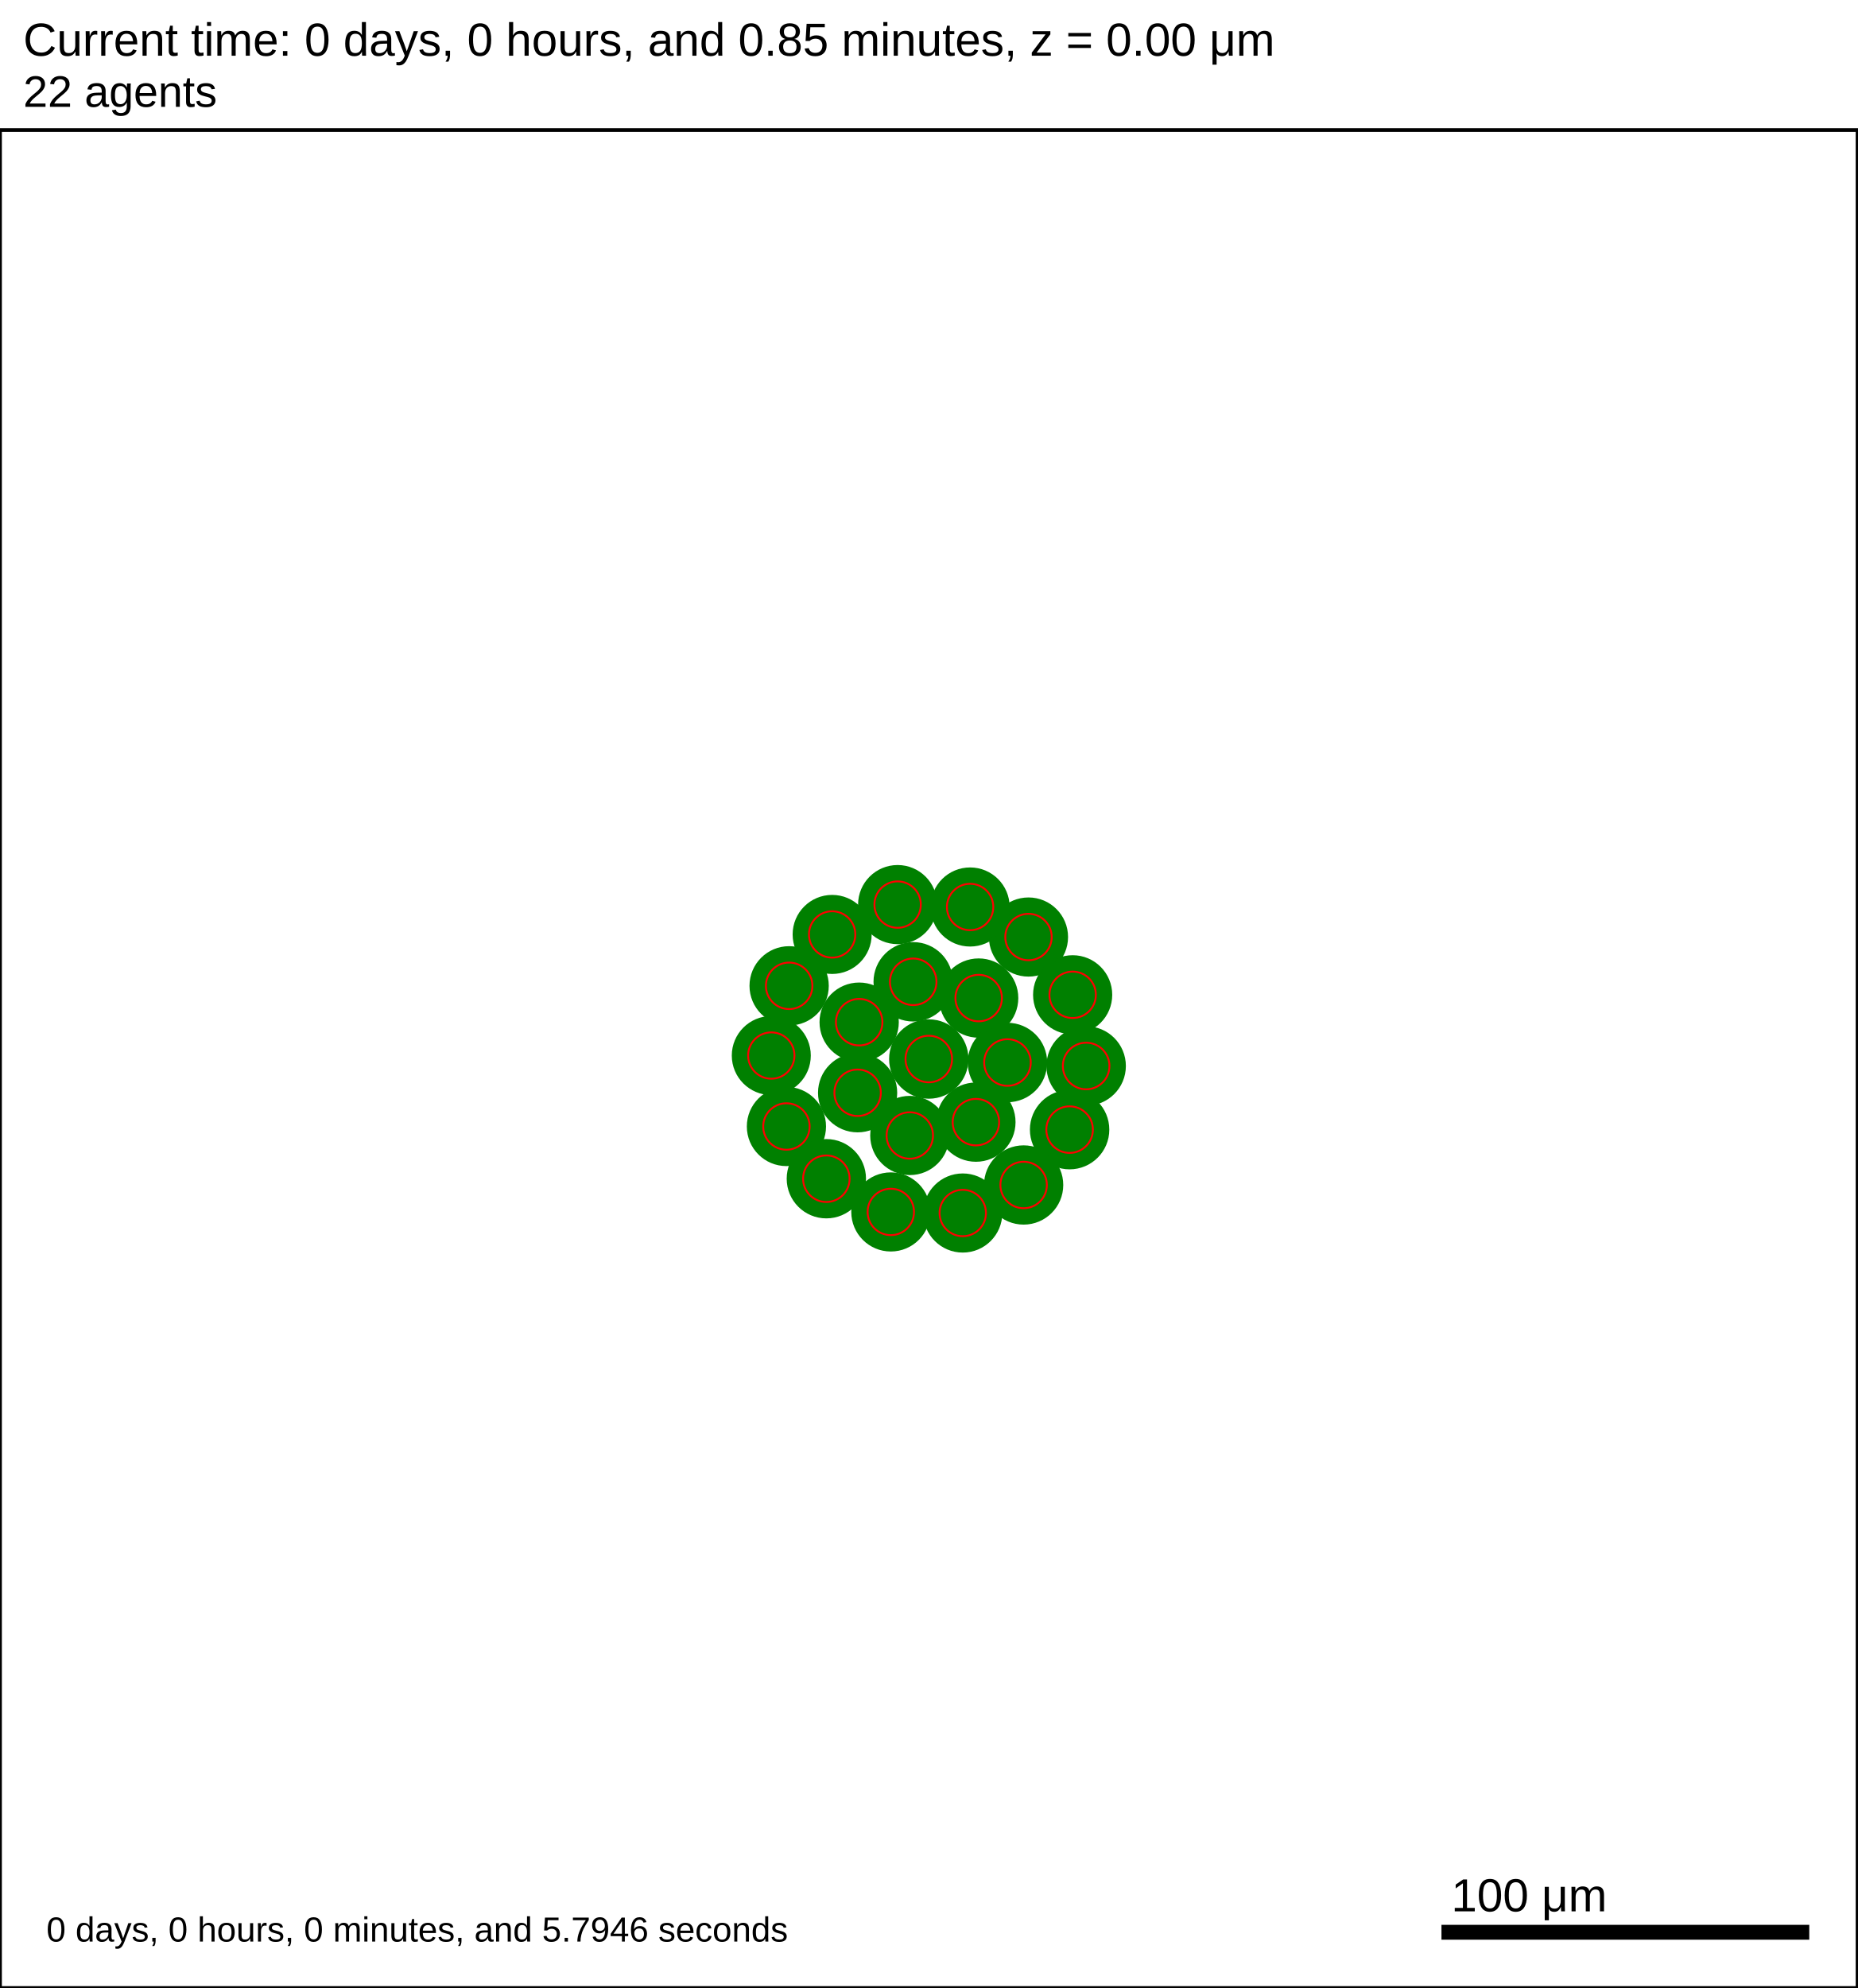
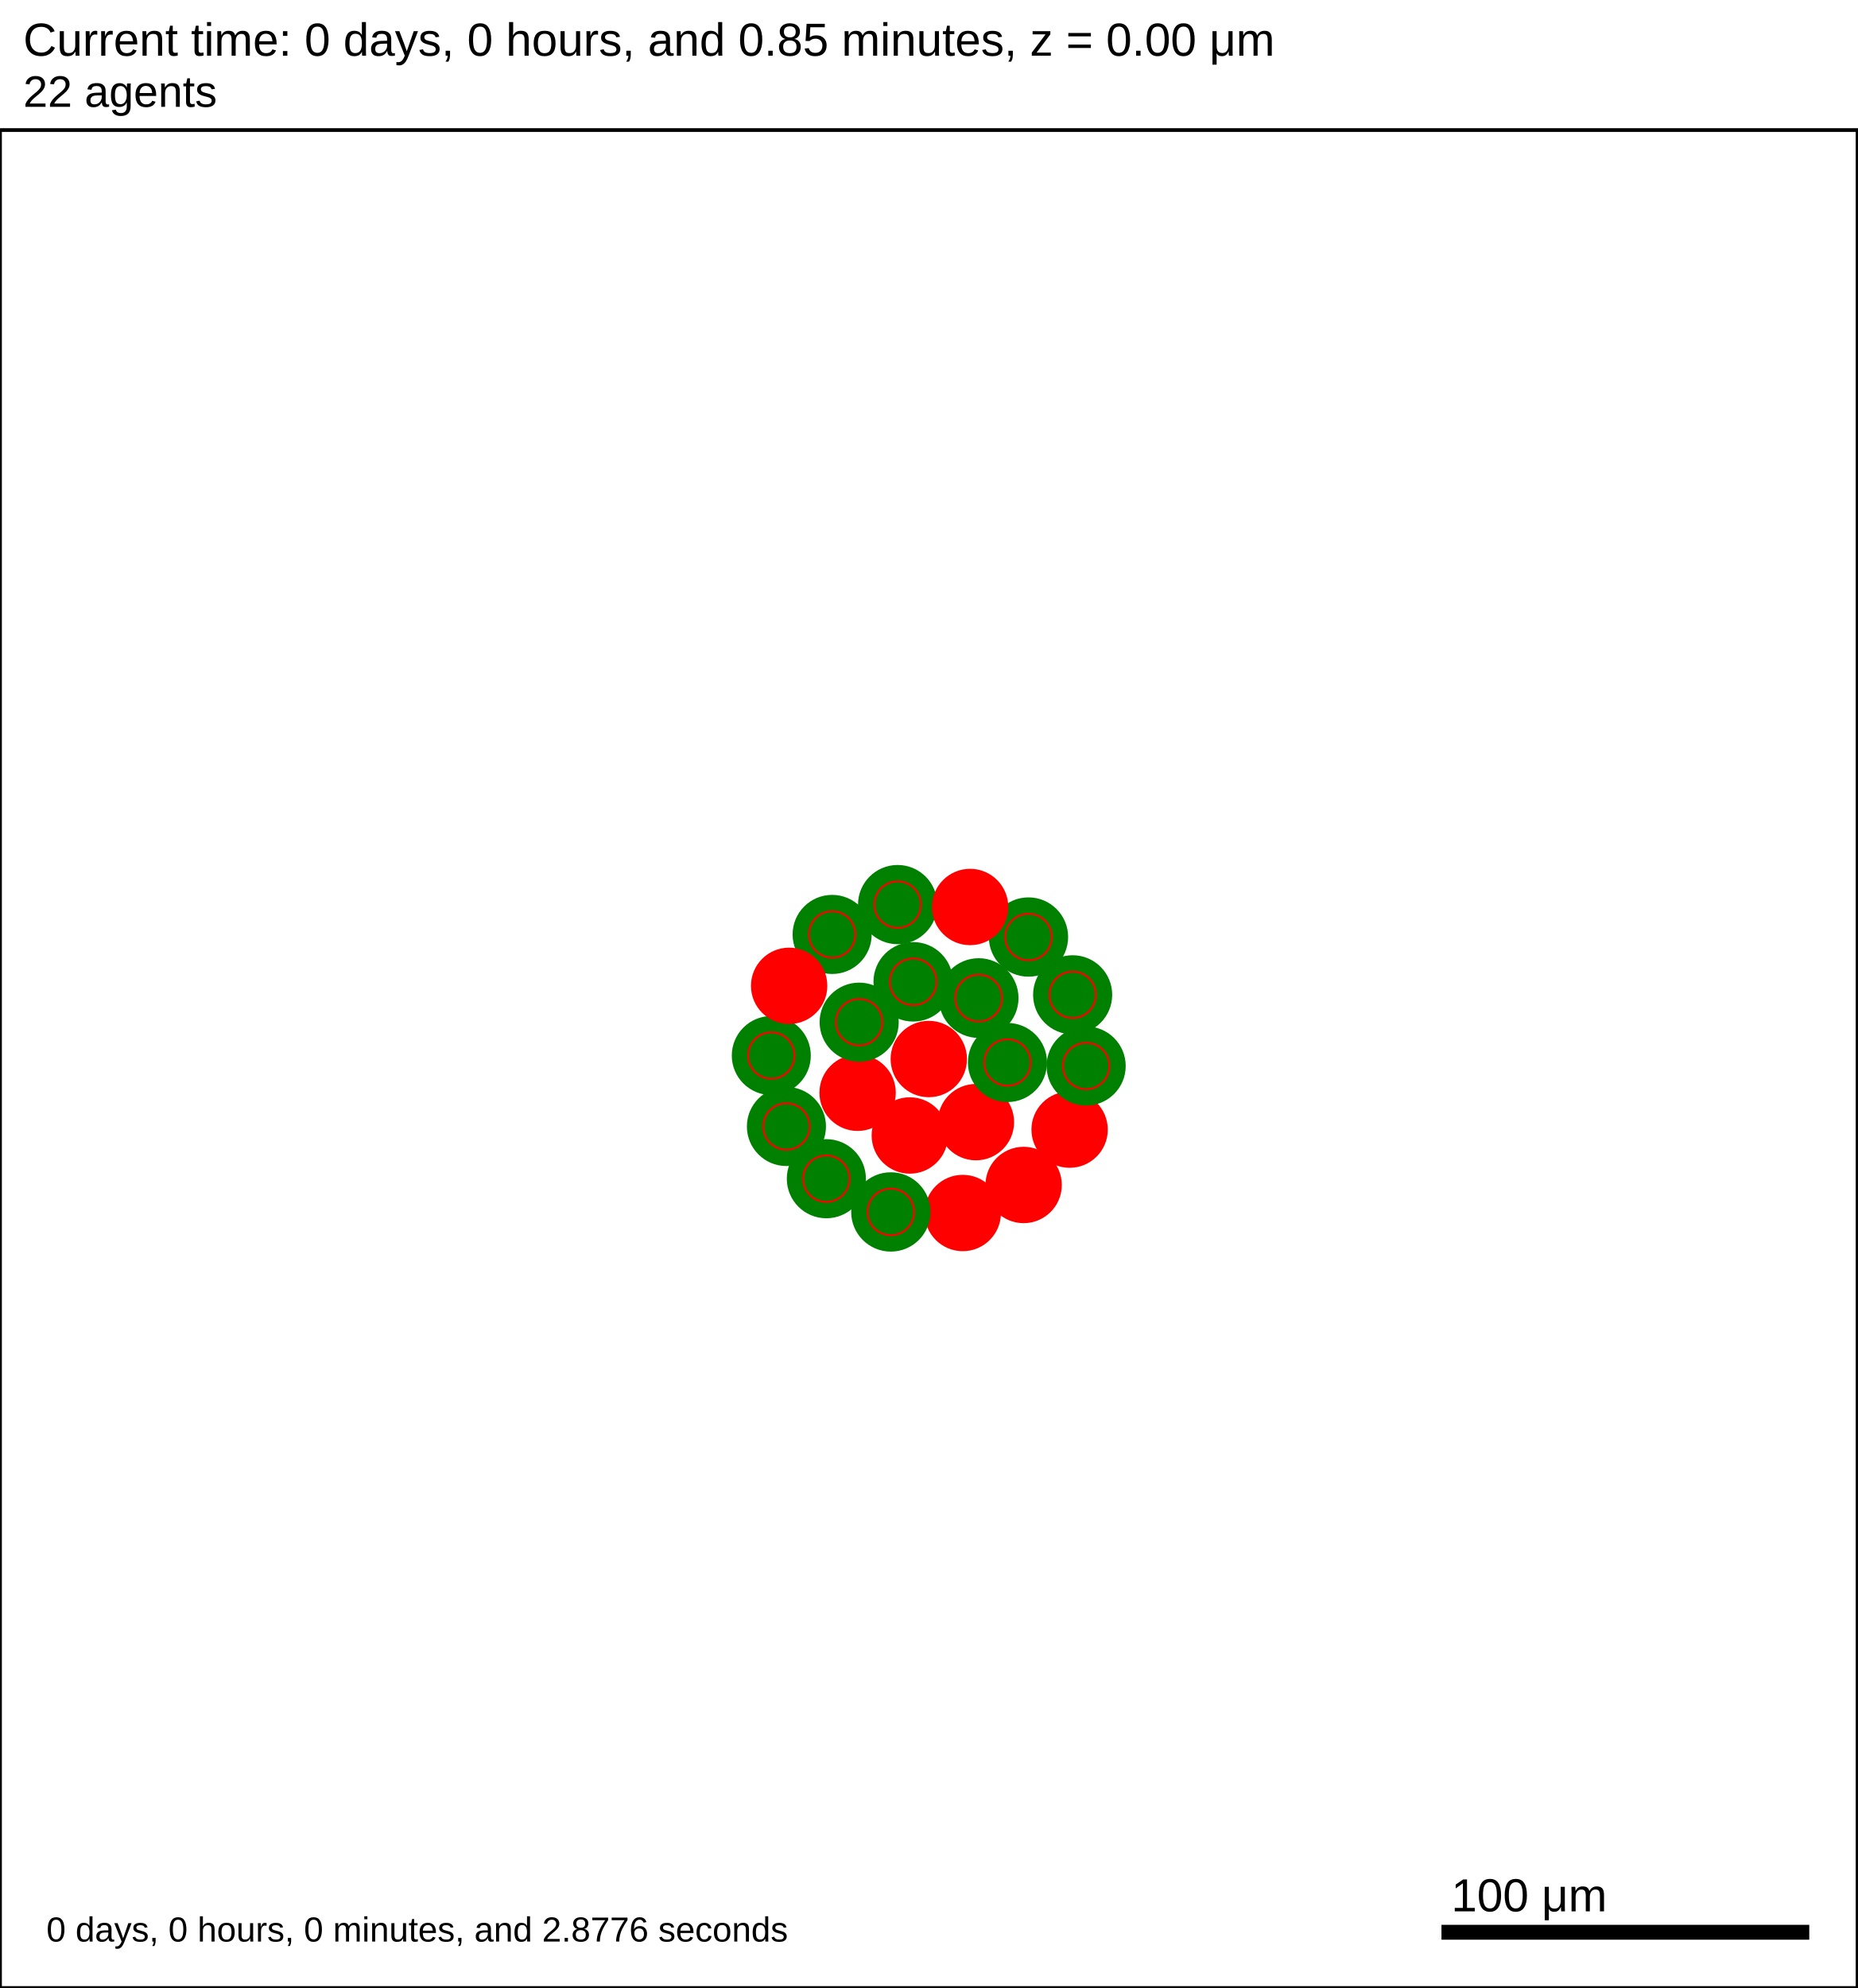
<svg xmlns="http://www.w3.org/2000/svg" version="1.1" width="500" height="535" id="svg2">
  <rect x="0" y="0" width="500" height="535" stroke-width="1" stroke="white" fill="white" />
  <text x="6.25" y="15" font-family="Arial" font-size="12.5" fill="black">
   Current time: 0 days, 0 hours, and 0.85 minutes, z = 0.00 μm
  </text>
  <text x="6.25" y="28.75" font-family="Arial" font-size="11.875" fill="black">
   22 agents
  </text>
  <g id="tissue" transform="translate(0,535) scale(1,-1)">
    <g id="ECM">
  </g>
    <g id="cells">
      <g id="cell0">
-         <circle cx="250" cy="250" r="10.433" stroke-width="0.5" stroke="green" fill="green" />
-         <circle cx="250" cy="250" r="6.265" stroke-width="0.5" stroke="red" fill="green" />
+         <circle cx="250" cy="250" r="10.026" stroke-width="0.5" stroke="red" fill="red" />
+         <circle cx="250" cy="250" r="6.02" stroke-width="0.5" stroke="red" fill="red" />
      </g>
      <g id="cell1">
-         <circle cx="230.842" cy="240.923" r="10.408" stroke-width="0.5" stroke="green" fill="green" />
-         <circle cx="230.842" cy="240.923" r="6.25" stroke-width="0.5" stroke="red" fill="green" />
+         <circle cx="230.842" cy="240.923" r="10.026" stroke-width="0.5" stroke="red" fill="red" />
+         <circle cx="230.842" cy="240.923" r="6.02" stroke-width="0.5" stroke="red" fill="red" />
      </g>
      <g id="cell2">
-         <circle cx="263.426" cy="266.406" r="10.42" stroke-width="0.5" stroke="green" fill="green" />
-         <circle cx="263.426" cy="266.406" r="6.257" stroke-width="0.5" stroke="red" fill="green" />
+         <circle cx="263.426" cy="266.406" r="10.476" stroke-width="0.5" stroke="green" fill="green" />
+         <circle cx="263.426" cy="266.406" r="6.291" stroke-width="0.5" stroke="red" fill="green" />
      </g>
      <g id="cell3">
-         <circle cx="244.892" cy="229.425" r="10.408" stroke-width="0.5" stroke="green" fill="green" />
-         <circle cx="244.892" cy="229.425" r="6.25" stroke-width="0.5" stroke="red" fill="green" />
+         <circle cx="244.892" cy="229.425" r="10.026" stroke-width="0.5" stroke="red" fill="red" />
+         <circle cx="244.892" cy="229.425" r="6.02" stroke-width="0.5" stroke="red" fill="red" />
      </g>
      <g id="cell4">
-         <circle cx="245.806" cy="270.781" r="10.433" stroke-width="0.5" stroke="green" fill="green" />
-         <circle cx="245.806" cy="270.781" r="6.265" stroke-width="0.5" stroke="red" fill="green" />
+         <circle cx="245.806" cy="270.781" r="10.446" stroke-width="0.5" stroke="green" fill="green" />
+         <circle cx="245.806" cy="270.781" r="6.273" stroke-width="0.5" stroke="red" fill="green" />
      </g>
      <g id="cell5">
-         <circle cx="262.688" cy="233.016" r="10.416" stroke-width="0.5" stroke="green" fill="green" />
-         <circle cx="262.688" cy="233.016" r="6.255" stroke-width="0.5" stroke="red" fill="green" />
+         <circle cx="262.688" cy="233.016" r="10.026" stroke-width="0.5" stroke="red" fill="red" />
+         <circle cx="262.688" cy="233.016" r="6.02" stroke-width="0.5" stroke="red" fill="red" />
      </g>
      <g id="cell6">
-         <circle cx="231.262" cy="259.916" r="10.42" stroke-width="0.5" stroke="green" fill="green" />
-         <circle cx="231.262" cy="259.916" r="6.257" stroke-width="0.5" stroke="red" fill="green" />
+         <circle cx="231.262" cy="259.916" r="10.397" stroke-width="0.5" stroke="green" fill="green" />
+         <circle cx="231.262" cy="259.916" r="6.243" stroke-width="0.5" stroke="red" fill="green" />
      </g>
      <g id="cell7">
-         <circle cx="271.179" cy="249.063" r="10.441" stroke-width="0.5" stroke="green" fill="green" />
-         <circle cx="271.179" cy="249.063" r="6.27" stroke-width="0.5" stroke="red" fill="green" />
+         <circle cx="271.179" cy="249.063" r="10.397" stroke-width="0.5" stroke="green" fill="green" />
+         <circle cx="271.179" cy="249.063" r="6.243" stroke-width="0.5" stroke="red" fill="green" />
      </g>
      <g id="cell8">
-         <circle cx="259.148" cy="208.561" r="10.397" stroke-width="0.5" stroke="green" fill="green" />
-         <circle cx="259.148" cy="208.561" r="6.243" stroke-width="0.5" stroke="red" fill="green" />
+         <circle cx="259.149" cy="208.562" r="10.026" stroke-width="0.5" stroke="red" fill="red" />
+         <circle cx="259.149" cy="208.562" r="6.02" stroke-width="0.5" stroke="red" fill="red" />
      </g>
      <g id="cell9">
-         <circle cx="211.683" cy="231.845" r="10.408" stroke-width="0.5" stroke="green" fill="green" />
-         <circle cx="211.683" cy="231.845" r="6.25" stroke-width="0.5" stroke="red" fill="green" />
+         <circle cx="211.683" cy="231.845" r="10.394" stroke-width="0.5" stroke="green" fill="green" />
+         <circle cx="211.683" cy="231.845" r="6.241" stroke-width="0.5" stroke="red" fill="green" />
      </g>
      <g id="cell10">
-         <circle cx="223.989" cy="283.53" r="10.387" stroke-width="0.5" stroke="green" fill="green" />
-         <circle cx="223.989" cy="283.53" r="6.237" stroke-width="0.5" stroke="red" fill="green" />
+         <circle cx="223.989" cy="283.53" r="10.394" stroke-width="0.5" stroke="green" fill="green" />
+         <circle cx="223.989" cy="283.53" r="6.241" stroke-width="0.5" stroke="red" fill="green" />
      </g>
      <g id="cell11">
-         <circle cx="276.838" cy="282.832" r="10.401" stroke-width="0.5" stroke="green" fill="green" />
-         <circle cx="276.838" cy="282.832" r="6.246" stroke-width="0.5" stroke="red" fill="green" />
+         <circle cx="276.838" cy="282.832" r="10.42" stroke-width="0.5" stroke="green" fill="green" />
+         <circle cx="276.838" cy="282.832" r="6.257" stroke-width="0.5" stroke="red" fill="green" />
      </g>
      <g id="cell12">
-         <circle cx="287.906" cy="231.002" r="10.437" stroke-width="0.5" stroke="green" fill="green" />
-         <circle cx="287.906" cy="231.002" r="6.267" stroke-width="0.5" stroke="red" fill="green" />
+         <circle cx="287.906" cy="231.002" r="10.026" stroke-width="0.5" stroke="red" fill="red" />
+         <circle cx="287.906" cy="231.002" r="6.02" stroke-width="0.5" stroke="red" fill="red" />
      </g>
      <g id="cell13">
-         <circle cx="239.783" cy="208.849" r="10.397" stroke-width="0.5" stroke="green" fill="green" />
-         <circle cx="239.783" cy="208.849" r="6.243" stroke-width="0.5" stroke="red" fill="green" />
+         <circle cx="239.783" cy="208.849" r="10.424" stroke-width="0.5" stroke="green" fill="green" />
+         <circle cx="239.783" cy="208.849" r="6.259" stroke-width="0.5" stroke="red" fill="green" />
      </g>
      <g id="cell14">
        <circle cx="207.61" cy="250.938" r="10.384" stroke-width="0.5" stroke="green" fill="green" />
        <circle cx="207.61" cy="250.938" r="6.235" stroke-width="0.5" stroke="red" fill="green" />
      </g>
      <g id="cell15">
-         <circle cx="241.613" cy="291.562" r="10.397" stroke-width="0.5" stroke="green" fill="green" />
-         <circle cx="241.613" cy="291.562" r="6.243" stroke-width="0.5" stroke="red" fill="green" />
+         <circle cx="241.613" cy="291.562" r="10.412" stroke-width="0.5" stroke="green" fill="green" />
+         <circle cx="241.613" cy="291.562" r="6.252" stroke-width="0.5" stroke="red" fill="green" />
      </g>
      <g id="cell16">
-         <circle cx="288.725" cy="267.282" r="10.405" stroke-width="0.5" stroke="green" fill="green" />
-         <circle cx="288.725" cy="267.282" r="6.248" stroke-width="0.5" stroke="red" fill="green" />
+         <circle cx="288.725" cy="267.282" r="10.397" stroke-width="0.5" stroke="green" fill="green" />
+         <circle cx="288.725" cy="267.282" r="6.243" stroke-width="0.5" stroke="red" fill="green" />
      </g>
      <g id="cell17">
-         <circle cx="275.531" cy="216.104" r="10.416" stroke-width="0.5" stroke="green" fill="green" />
-         <circle cx="275.531" cy="216.104" r="6.255" stroke-width="0.5" stroke="red" fill="green" />
+         <circle cx="275.532" cy="216.104" r="10.026" stroke-width="0.5" stroke="red" fill="red" />
+         <circle cx="275.532" cy="216.104" r="6.02" stroke-width="0.5" stroke="red" fill="red" />
      </g>
      <g id="cell18">
-         <circle cx="222.428" cy="217.789" r="10.424" stroke-width="0.5" stroke="green" fill="green" />
-         <circle cx="222.428" cy="217.789" r="6.259" stroke-width="0.5" stroke="red" fill="green" />
+         <circle cx="222.428" cy="217.789" r="10.397" stroke-width="0.5" stroke="green" fill="green" />
+         <circle cx="222.428" cy="217.789" r="6.243" stroke-width="0.5" stroke="red" fill="green" />
      </g>
      <g id="cell19">
-         <circle cx="212.413" cy="269.699" r="10.42" stroke-width="0.5" stroke="green" fill="green" />
-         <circle cx="212.413" cy="269.699" r="6.257" stroke-width="0.5" stroke="red" fill="green" />
+         <circle cx="212.413" cy="269.699" r="10.026" stroke-width="0.5" stroke="red" fill="red" />
+         <circle cx="212.413" cy="269.699" r="6.02" stroke-width="0.5" stroke="red" fill="red" />
      </g>
      <g id="cell20">
-         <circle cx="261.124" cy="290.915" r="10.394" stroke-width="0.5" stroke="green" fill="green" />
-         <circle cx="261.124" cy="290.915" r="6.241" stroke-width="0.5" stroke="red" fill="green" />
+         <circle cx="261.124" cy="290.915" r="10.026" stroke-width="0.5" stroke="red" fill="red" />
+         <circle cx="261.124" cy="290.915" r="6.02" stroke-width="0.5" stroke="red" fill="red" />
      </g>
      <g id="cell21">
-         <circle cx="292.359" cy="248.125" r="10.441" stroke-width="0.5" stroke="green" fill="green" />
-         <circle cx="292.359" cy="248.125" r="6.27" stroke-width="0.5" stroke="red" fill="green" />
+         <circle cx="292.359" cy="248.125" r="10.397" stroke-width="0.5" stroke="green" fill="green" />
+         <circle cx="292.359" cy="248.125" r="6.243" stroke-width="0.5" stroke="red" fill="green" />
      </g>
    </g>
  </g>
  <rect x="387.5" y="517.5" width="100" height="5" stroke-width="1" stroke="rgb(255,255,255)" fill="rgb(0,0,0)" />
  <text x="390.625" y="514.375" font-family="Arial" font-size="12.5" fill="black">
   100 μm
  </text>
  <text x="12.5" y="522.5" font-family="Arial" font-size="9.375" fill="black">
-    0 days, 0 hours, 0 minutes, and 5.7946 seconds
+    0 days, 0 hours, 0 minutes, and 2.8776 seconds
  </text>
  <rect x="0" y="35" width="500" height="500" stroke-width="1" stroke="rgb(0,0,0)" fill="none" />
</svg>
